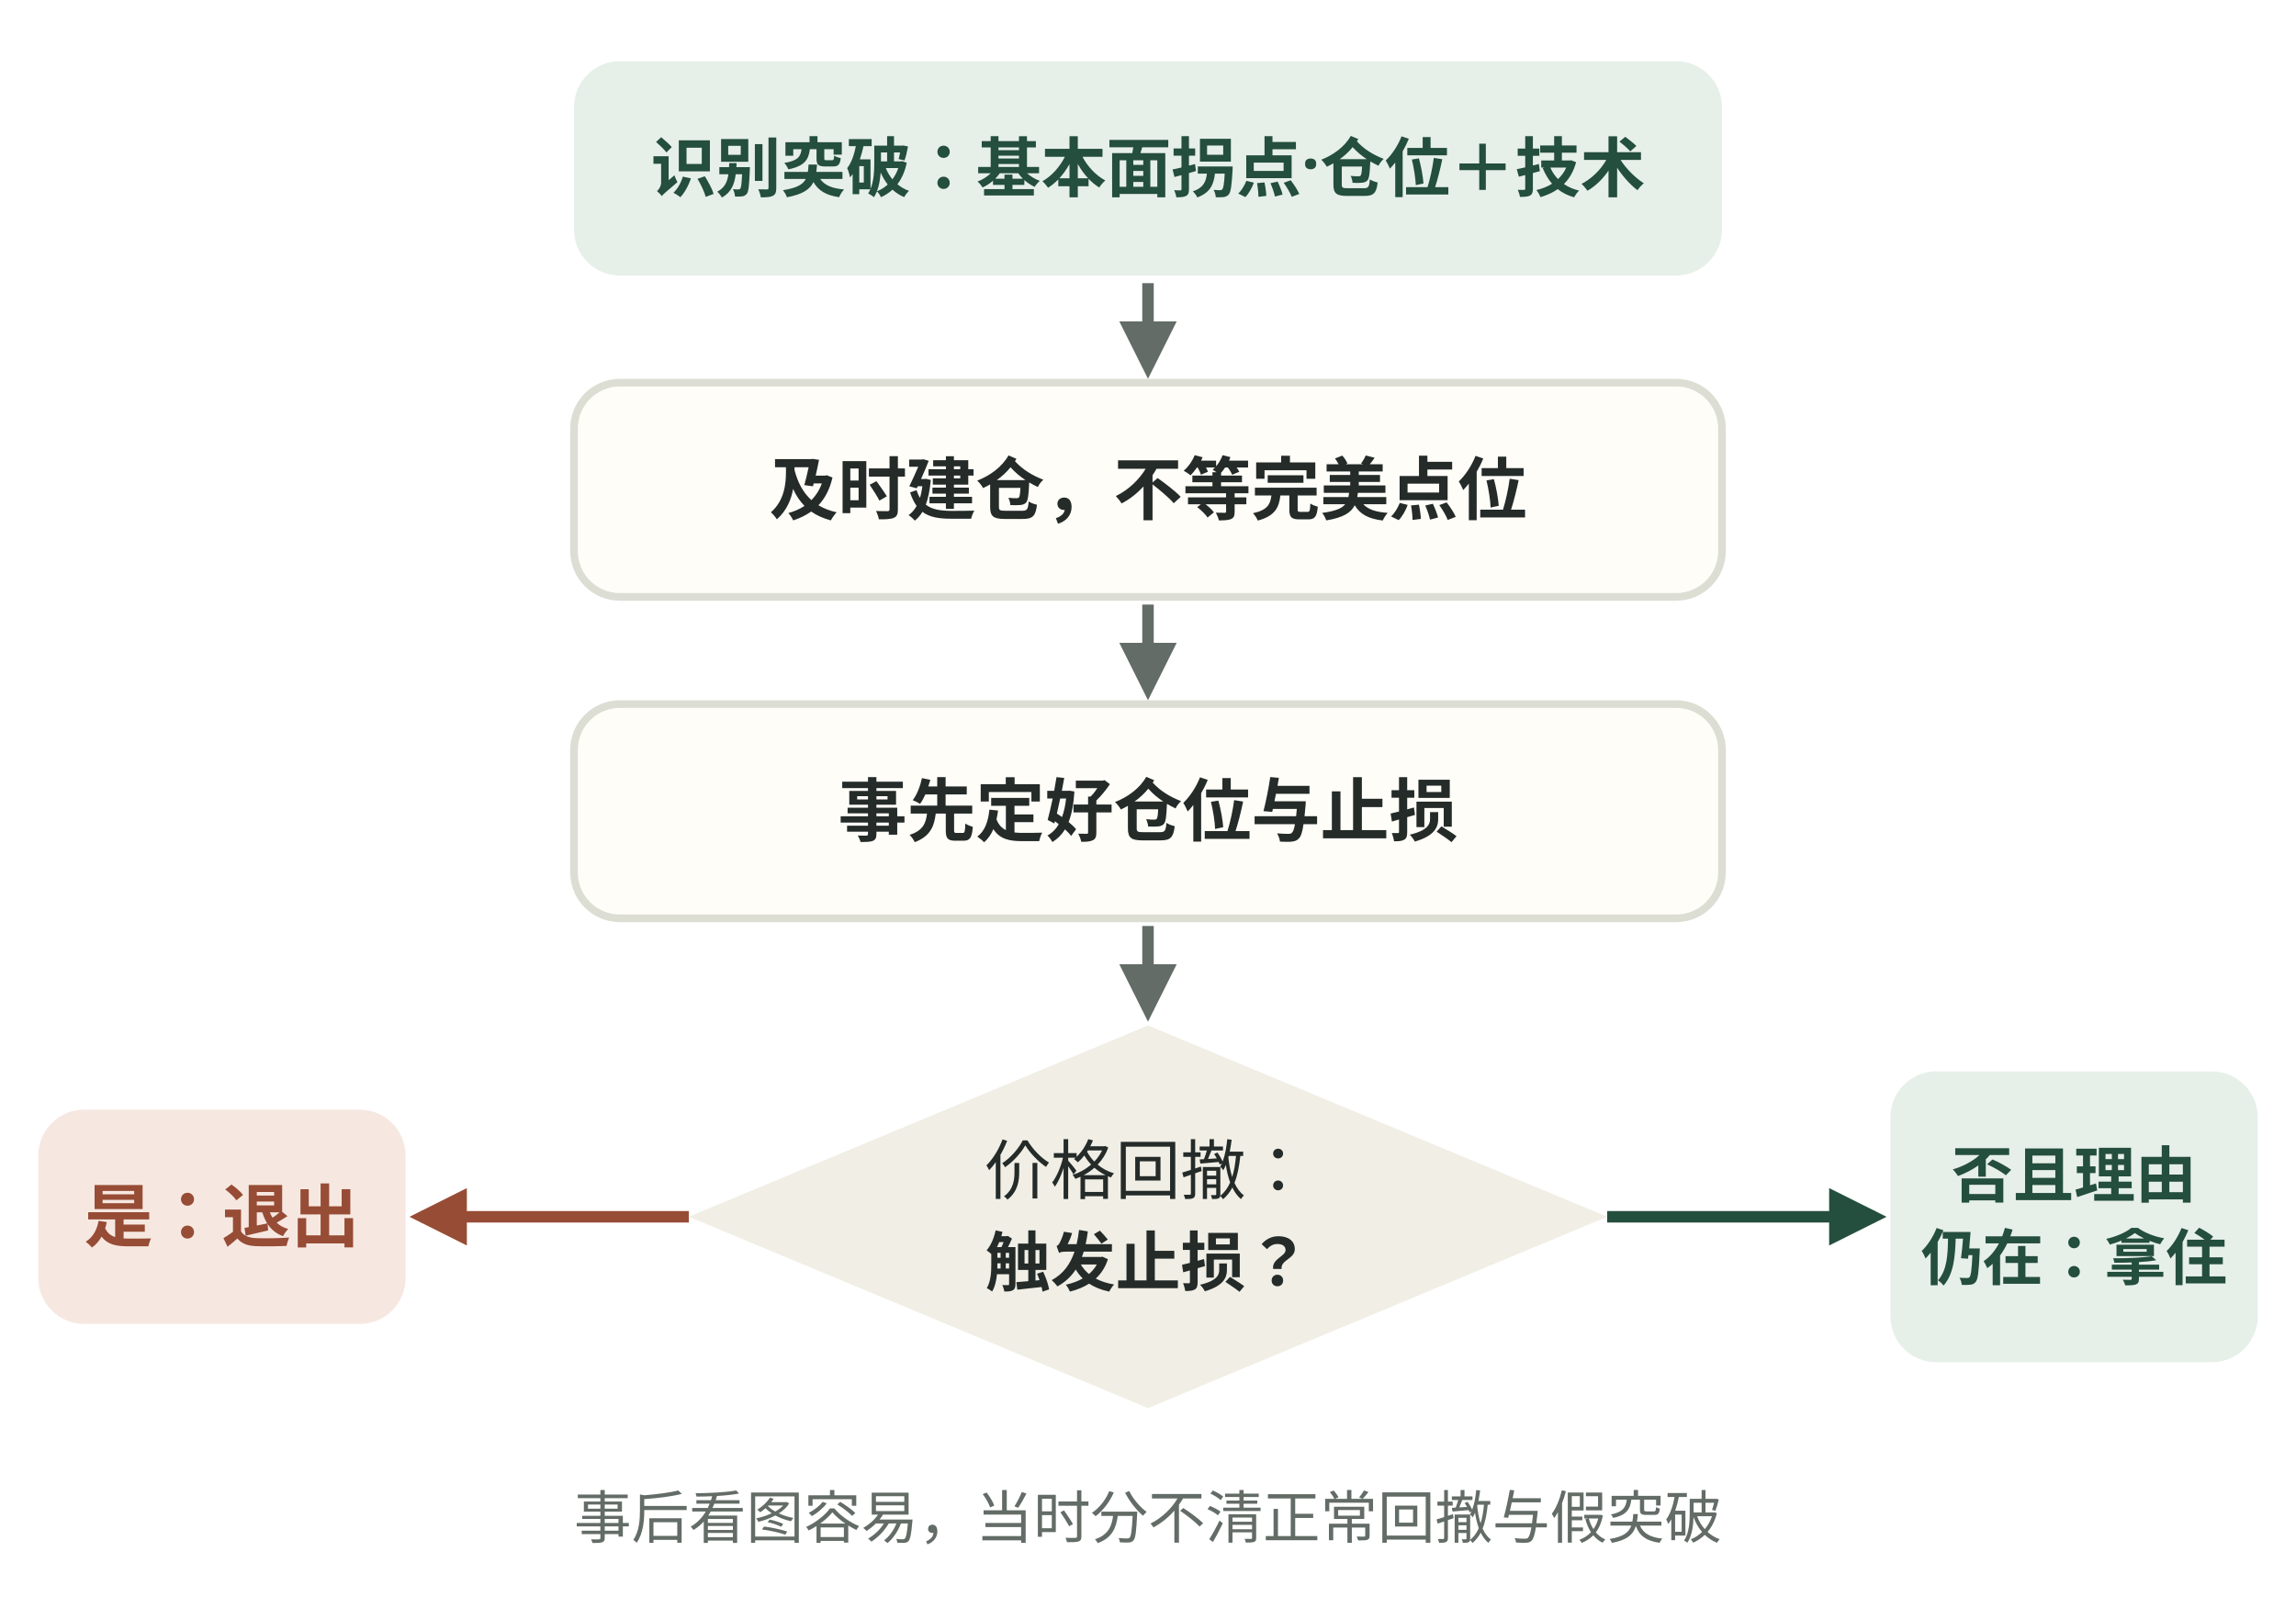
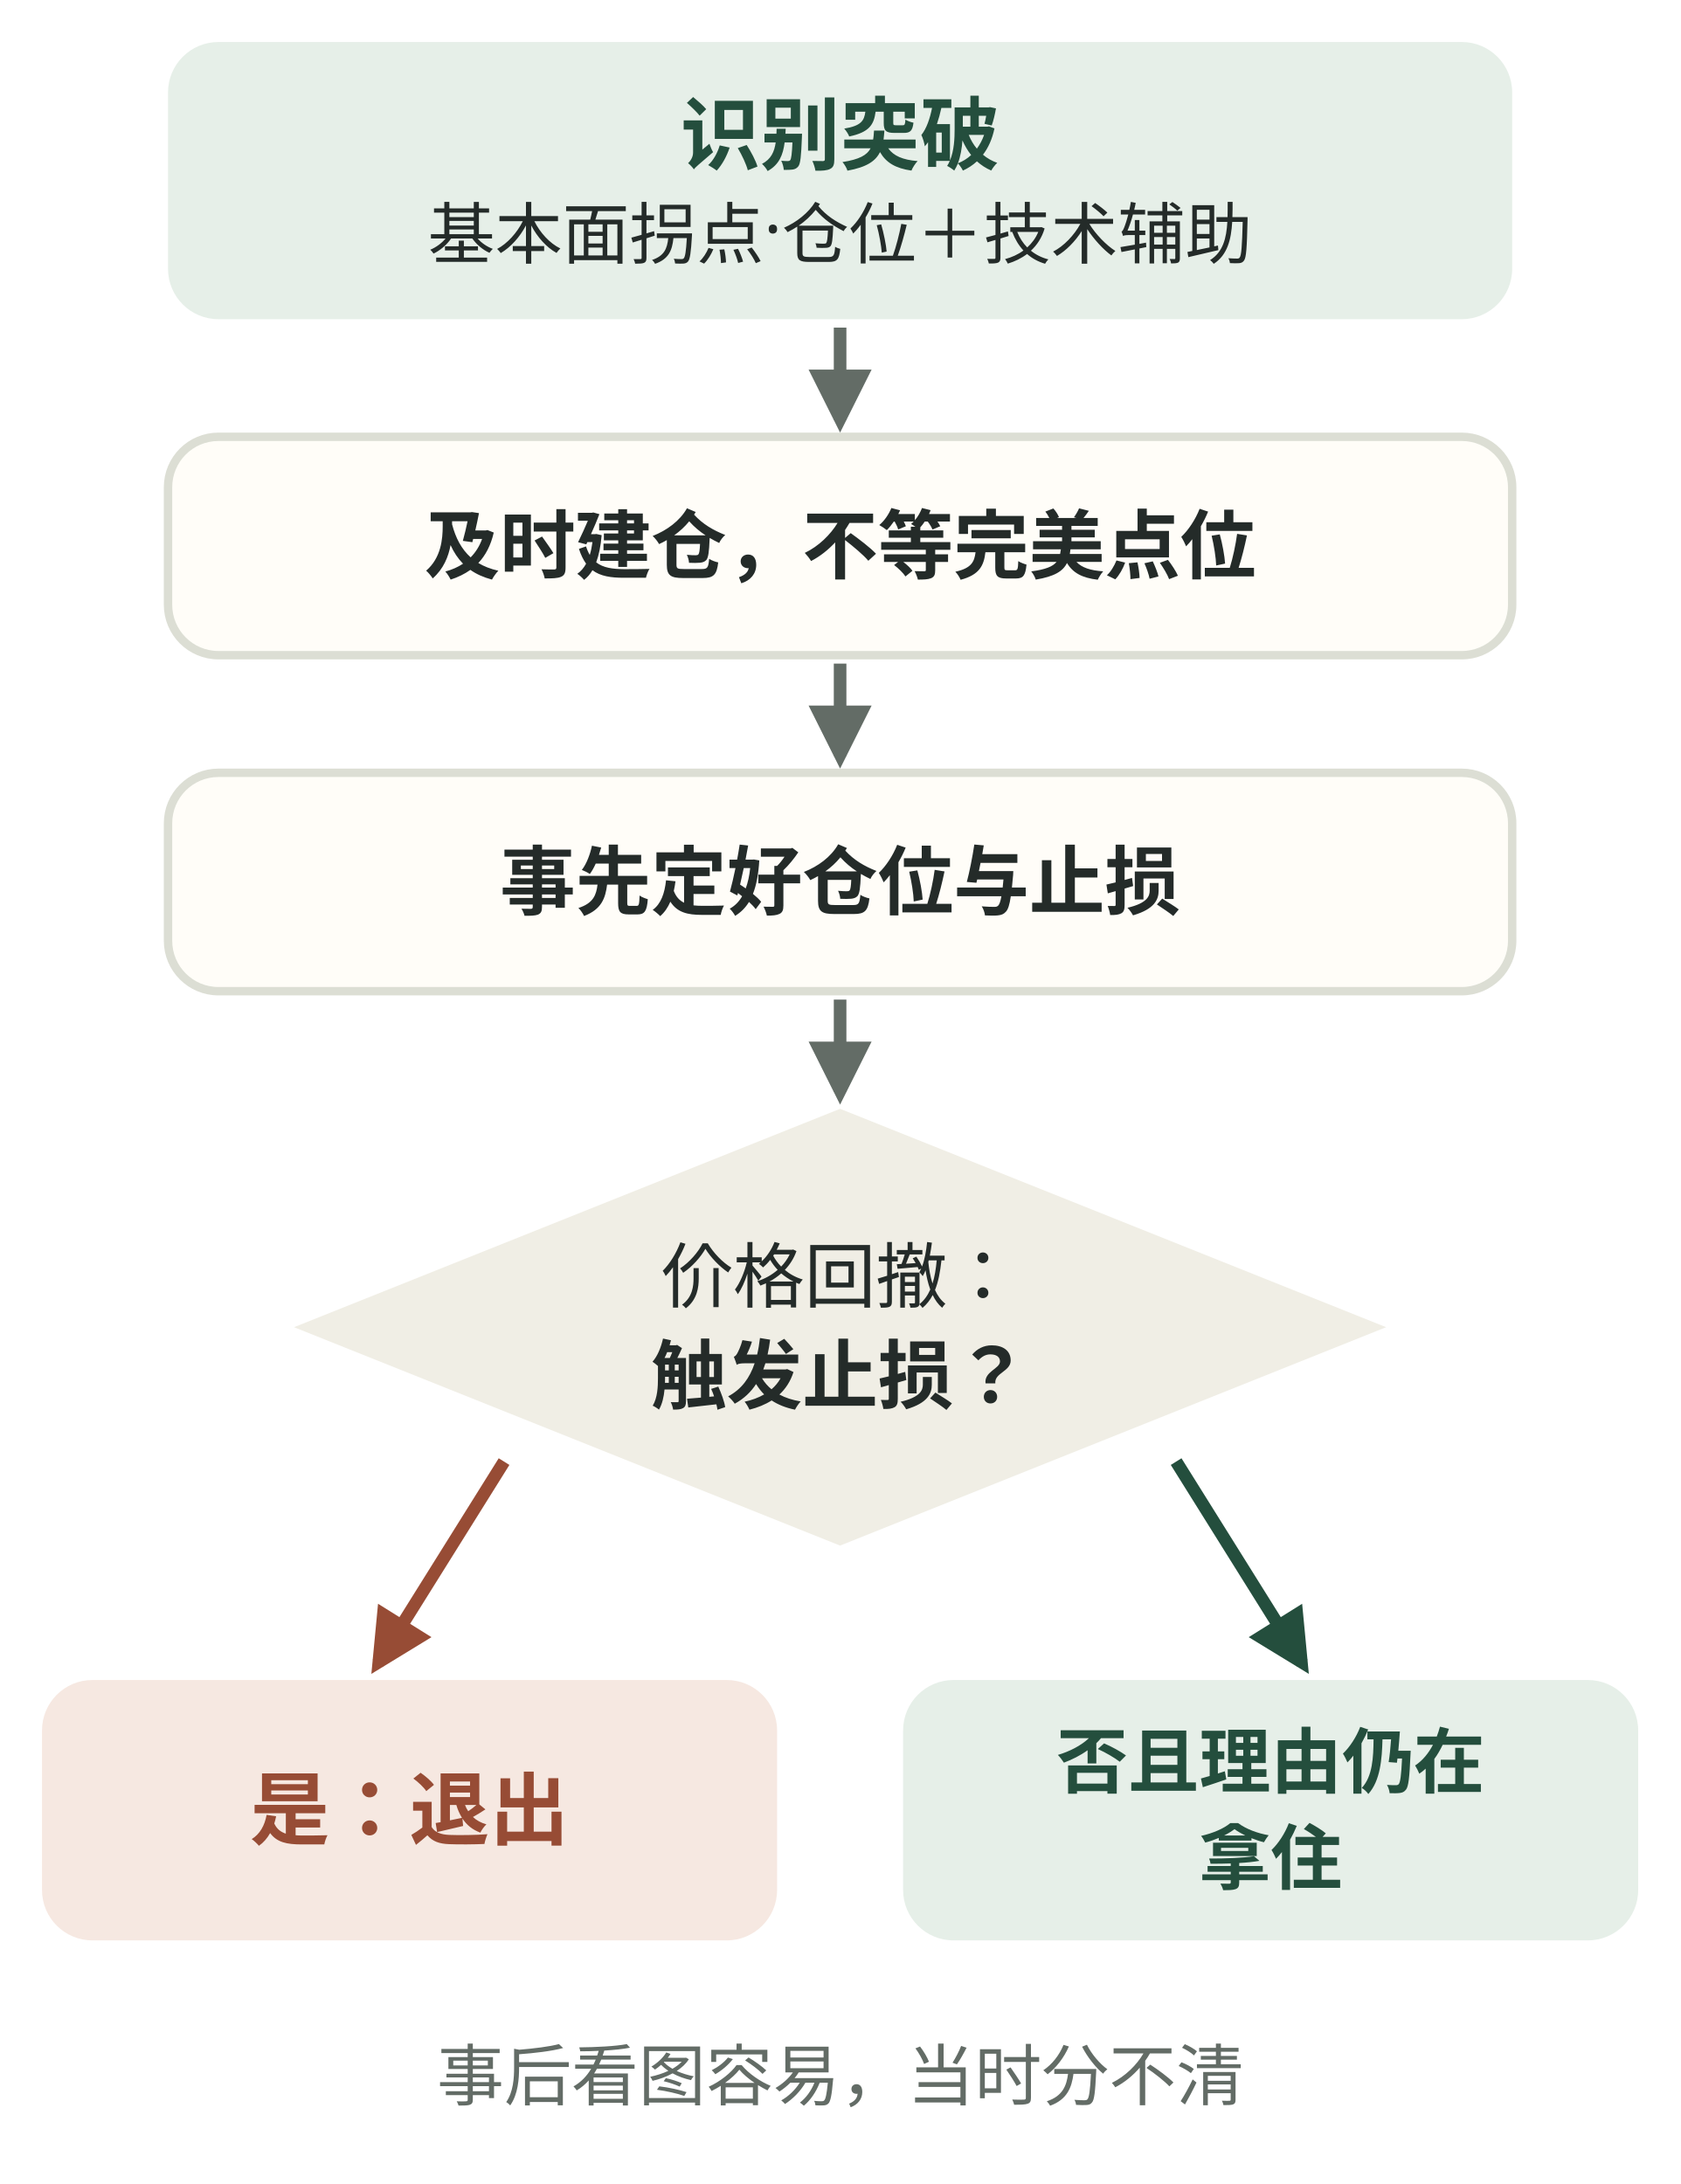
- <svg xmlns="http://www.w3.org/2000/svg" viewBox="0 0 600 420" font-family="PingFang SC, Hiragino Sans GB, Microsoft YaHei, sans-serif" role="img">
+ <svg xmlns="http://www.w3.org/2000/svg" viewBox="0 0 400 520" font-family="PingFang SC, Hiragino Sans GB, Microsoft YaHei, sans-serif" role="img">
  <defs>
    <marker id="m" viewBox="0 0 10 10" refX="8" refY="5" markerWidth="5" markerHeight="5" orient="auto-start-reverse">
      <path d="M0 0L10 5L0 10z" fill="#636c66" />
    </marker>
    <marker id="g" viewBox="0 0 10 10" refX="8" refY="5" markerWidth="5" markerHeight="5" orient="auto-start-reverse">
      <path d="M0 0L10 5L0 10z" fill="#244e3d" />
    </marker>
    <marker id="r" viewBox="0 0 10 10" refX="8" refY="5" markerWidth="5" markerHeight="5" orient="auto-start-reverse">
      <path d="M0 0L10 5L0 10z" fill="#974c35" />
    </marker>
    <marker id="p" viewBox="0 0 10 10" refX="8" refY="5" markerWidth="5" markerHeight="5" orient="auto-start-reverse">
      <path d="M0 0L10 5L0 10z" fill="#5a4775" />
    </marker>
  </defs>
-   <rect x="150" y="16" width="300" height="56" rx="12" fill="#e6efe8" />
-   <text x="300.0" y="50.035" font-size="17" fill="#244e3d" text-anchor="middle" font-weight="700">识别突破：基本面拐点·仓位＋技术</text>
-   <path d="M300 74 L300 96" stroke="#636c66" stroke-width="3" fill="none" marker-end="url(#m)" />
-   <rect x="150" y="100" width="300" height="56" rx="12" fill="#fffdf8" stroke="#dcded4" stroke-width="2" />
-   <text x="300.0" y="134.39" font-size="18" fill="#242b29" text-anchor="middle" font-weight="700">及时建仓，不等完美点位</text>
-   <path d="M300 158 L300 180" stroke="#636c66" stroke-width="3" fill="none" marker-end="url(#m)" />
-   <rect x="150" y="184" width="300" height="56" rx="12" fill="#fffdf8" stroke="#dcded4" stroke-width="2" />
-   <text x="300.0" y="218.39" font-size="18" fill="#242b29" text-anchor="middle" font-weight="700">事先定好仓位与止损</text>
-   <path d="M300 242 L300 264" stroke="#636c66" stroke-width="3" fill="none" marker-end="url(#m)" />
-   <polygon points="300,268 420,318 300,368 180,318" fill="#f0eee5" />
-   <text x="300" y="312" font-size="17" fill="#242b29" text-anchor="middle">价格回撤：</text>
-   <text x="300" y="336" font-size="17" fill="#242b29" text-anchor="middle" font-weight="700">触发止损？</text>
-   <path d="M180 318 L110 318" stroke="#974c35" stroke-width="3" fill="none" marker-end="url(#r)" />
-   <rect x="10" y="290" width="96" height="56" rx="12" fill="#f6e8e1" />
-   <text x="58.0" y="324.39" font-size="18" fill="#974c35" text-anchor="middle" font-weight="700">是：退出</text>
-   <path d="M420 318 L490 318" stroke="#244e3d" stroke-width="3" fill="none" marker-end="url(#g)" />
-   <rect x="494" y="280" width="96" height="76" rx="12" fill="#e6efe8" />
-   <text x="542.0" y="312.88" font-size="16" fill="#244e3d" text-anchor="middle" font-weight="700">否且理由</text>
-   <text x="542.0" y="334.48" font-size="16" fill="#244e3d" text-anchor="middle" font-weight="700">仍在：拿住</text>
-   <text x="300" y="402" font-size="15" fill="#636c66" text-anchor="middle">事后看图容易，当时分不清正常回撤与假突破</text>
+   <rect x="40" y="10" width="320" height="66" rx="12" fill="#e6efe8" />
+   <text x="200.0" y="38.945" font-size="19" fill="#244e3d" text-anchor="middle" font-weight="700">识别突破</text>
+   <text x="200.0" y="61.505" font-size="16" fill="#242b29" text-anchor="middle">基本面拐点·仓位＋技术辅助</text>
+   <path d="M200 78 L200 100" stroke="#636c66" stroke-width="3" fill="none" marker-end="url(#m)" />
+   <rect x="40" y="104" width="320" height="52" rx="12" fill="#fffdf8" stroke="#dcded4" stroke-width="2" />
+   <text x="200.0" y="136.39" font-size="18" fill="#242b29" text-anchor="middle" font-weight="700">及时建仓，不等完美点位</text>
+   <path d="M200 158 L200 180" stroke="#636c66" stroke-width="3" fill="none" marker-end="url(#m)" />
+   <rect x="40" y="184" width="320" height="52" rx="12" fill="#fffdf8" stroke="#dcded4" stroke-width="2" />
+   <text x="200.0" y="216.39" font-size="18" fill="#242b29" text-anchor="middle" font-weight="700">事先定好仓位与止损</text>
+   <path d="M200 238 L200 260" stroke="#636c66" stroke-width="3" fill="none" marker-end="url(#m)" />
+   <polygon points="200,264 330,316 200,368 70,316" fill="#f0eee5" />
+   <text x="200" y="310" font-size="17" fill="#242b29" text-anchor="middle">价格回撤：</text>
+   <text x="200" y="334" font-size="18" fill="#242b29" text-anchor="middle" font-weight="700">触发止损？</text>
+   <path d="M120 348 L90 396" stroke="#974c35" stroke-width="3" fill="none" marker-end="url(#r)" />
+   <path d="M280 348 L310 396" stroke="#244e3d" stroke-width="3" fill="none" marker-end="url(#g)" />
+   <rect x="10" y="400" width="175" height="62" rx="12" fill="#f6e8e1" />
+   <text x="97.5" y="437.745" font-size="19" fill="#974c35" text-anchor="middle" font-weight="700">是：退出</text>
+   <rect x="215" y="400" width="175" height="62" rx="12" fill="#e6efe8" />
+   <text x="302.5" y="425.56" font-size="17" fill="#244e3d" text-anchor="middle" font-weight="700">否且理由仍在</text>
+   <text x="302.5" y="448.51" font-size="17" fill="#244e3d" text-anchor="middle" font-weight="700">拿住</text>
+   <text x="200" y="500" font-size="16" fill="#636c66" text-anchor="middle">事后看图容易，当时分不清</text>
</svg>
